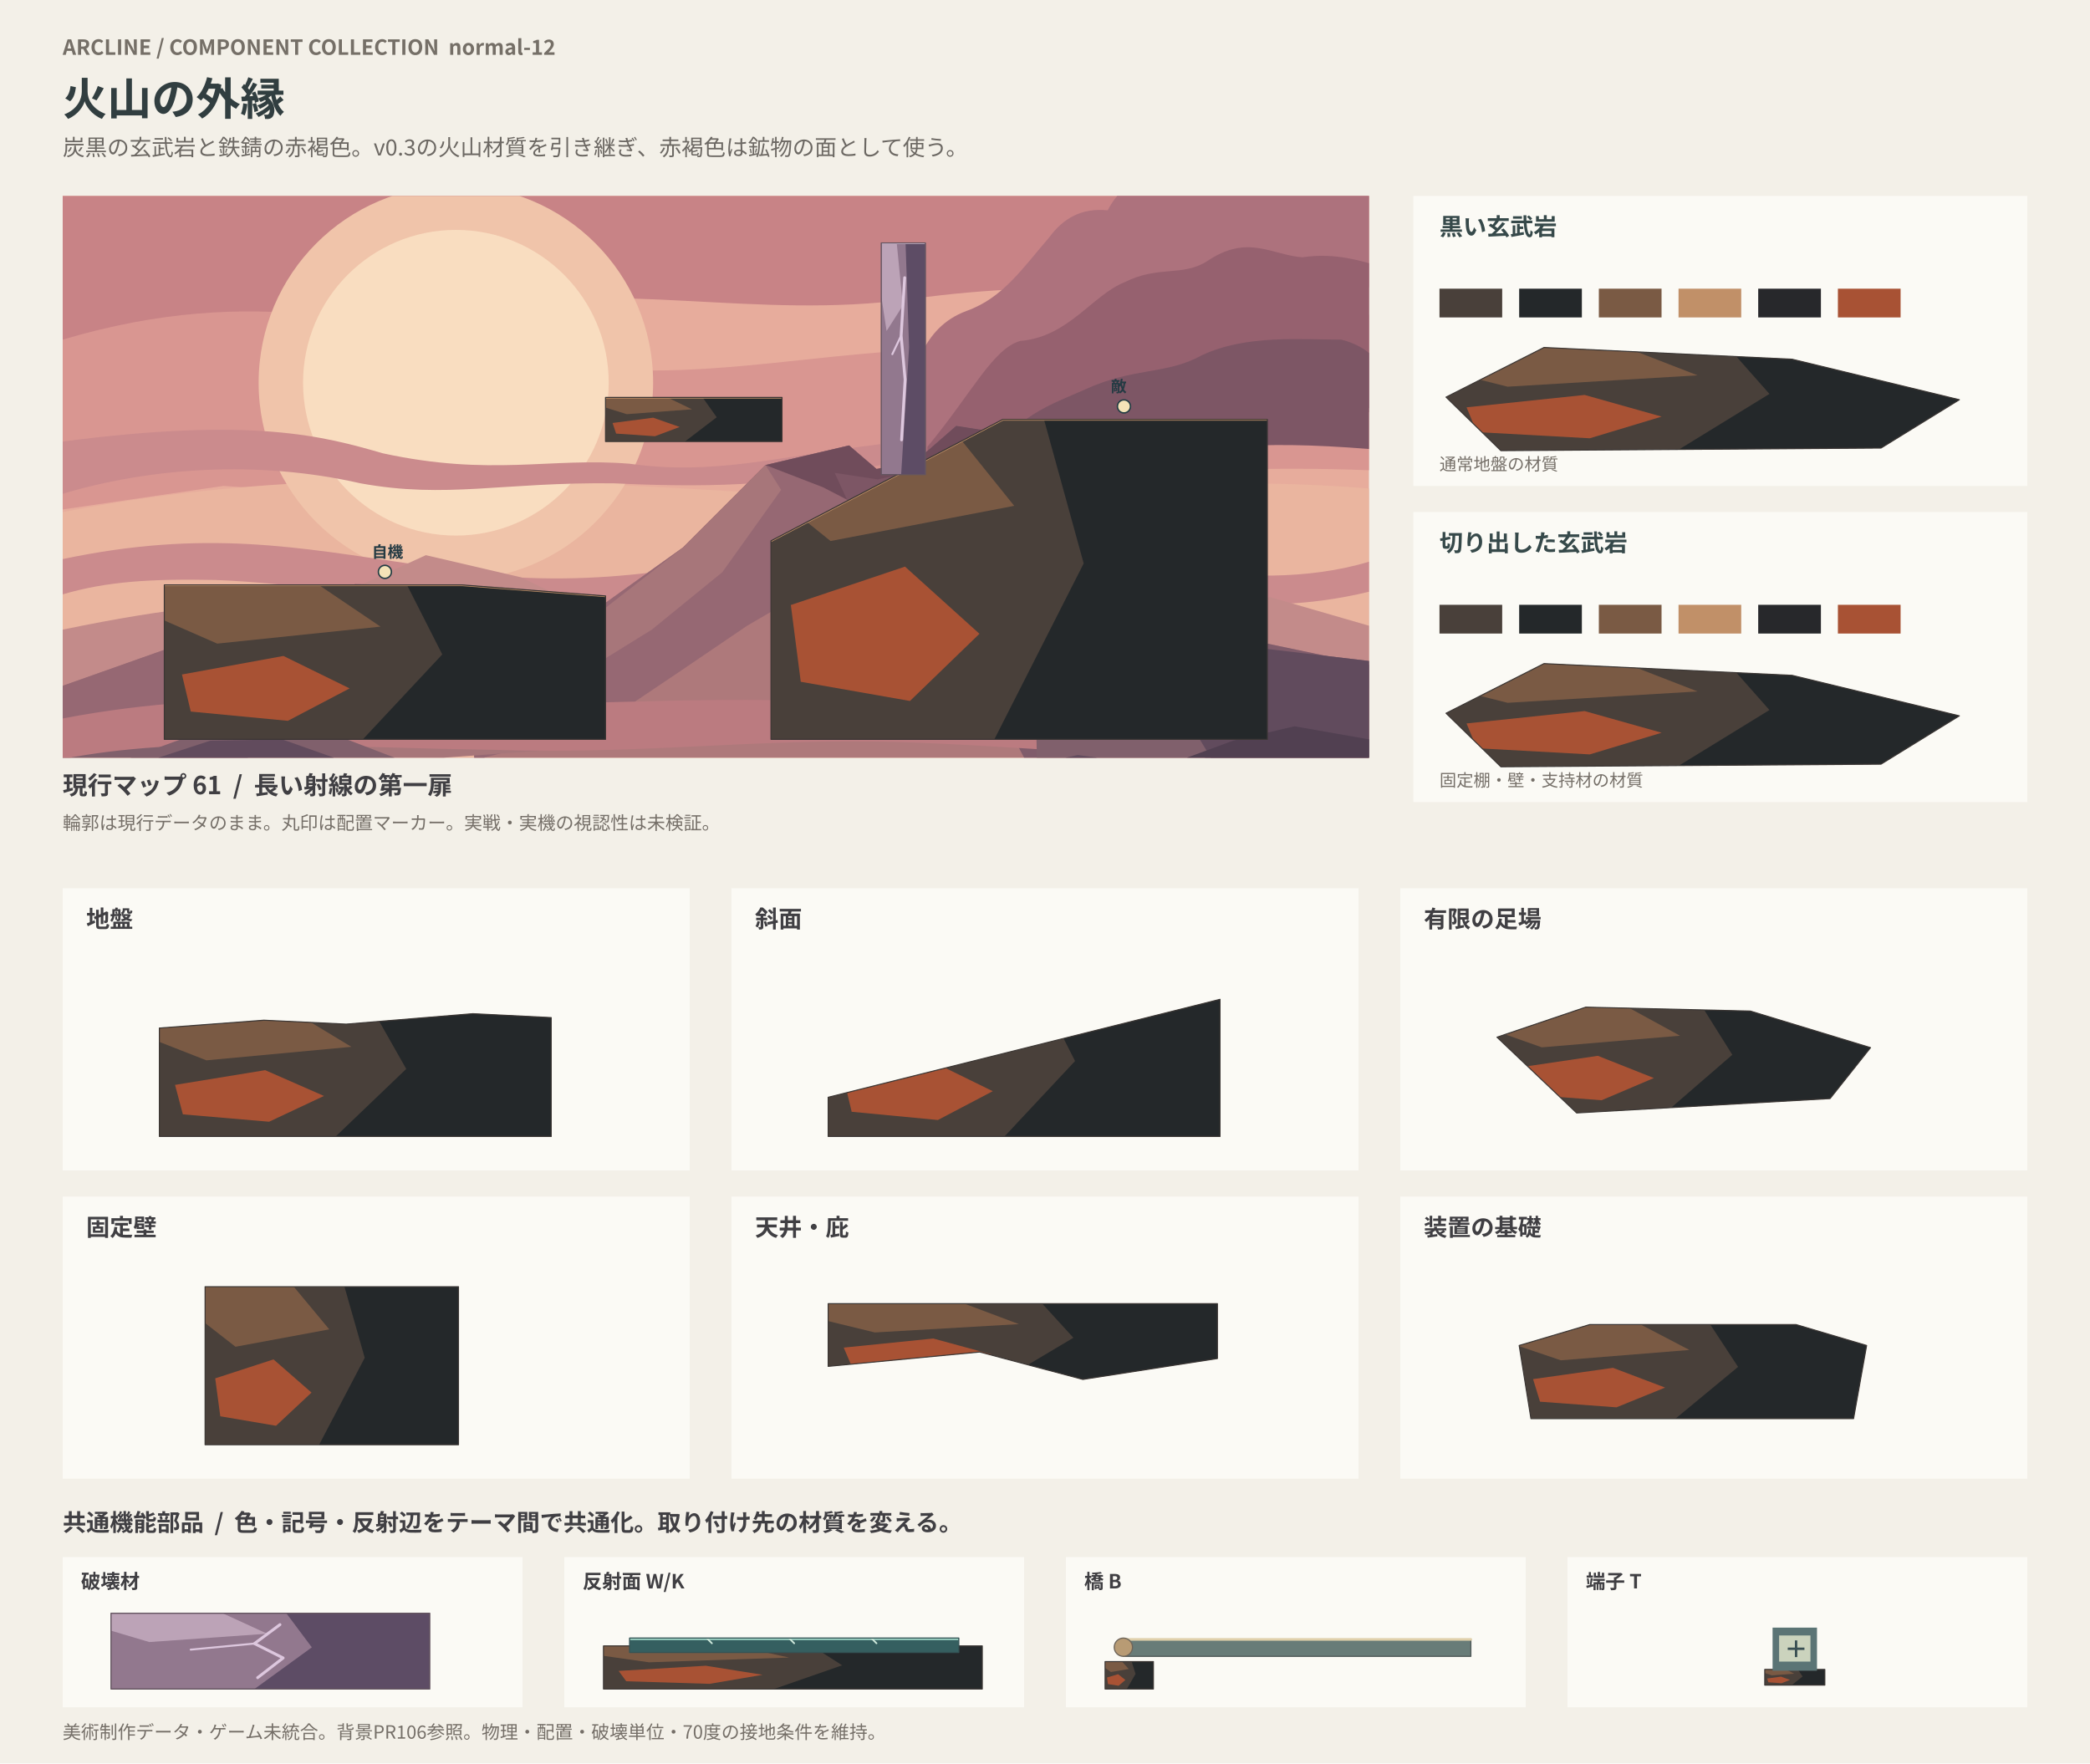
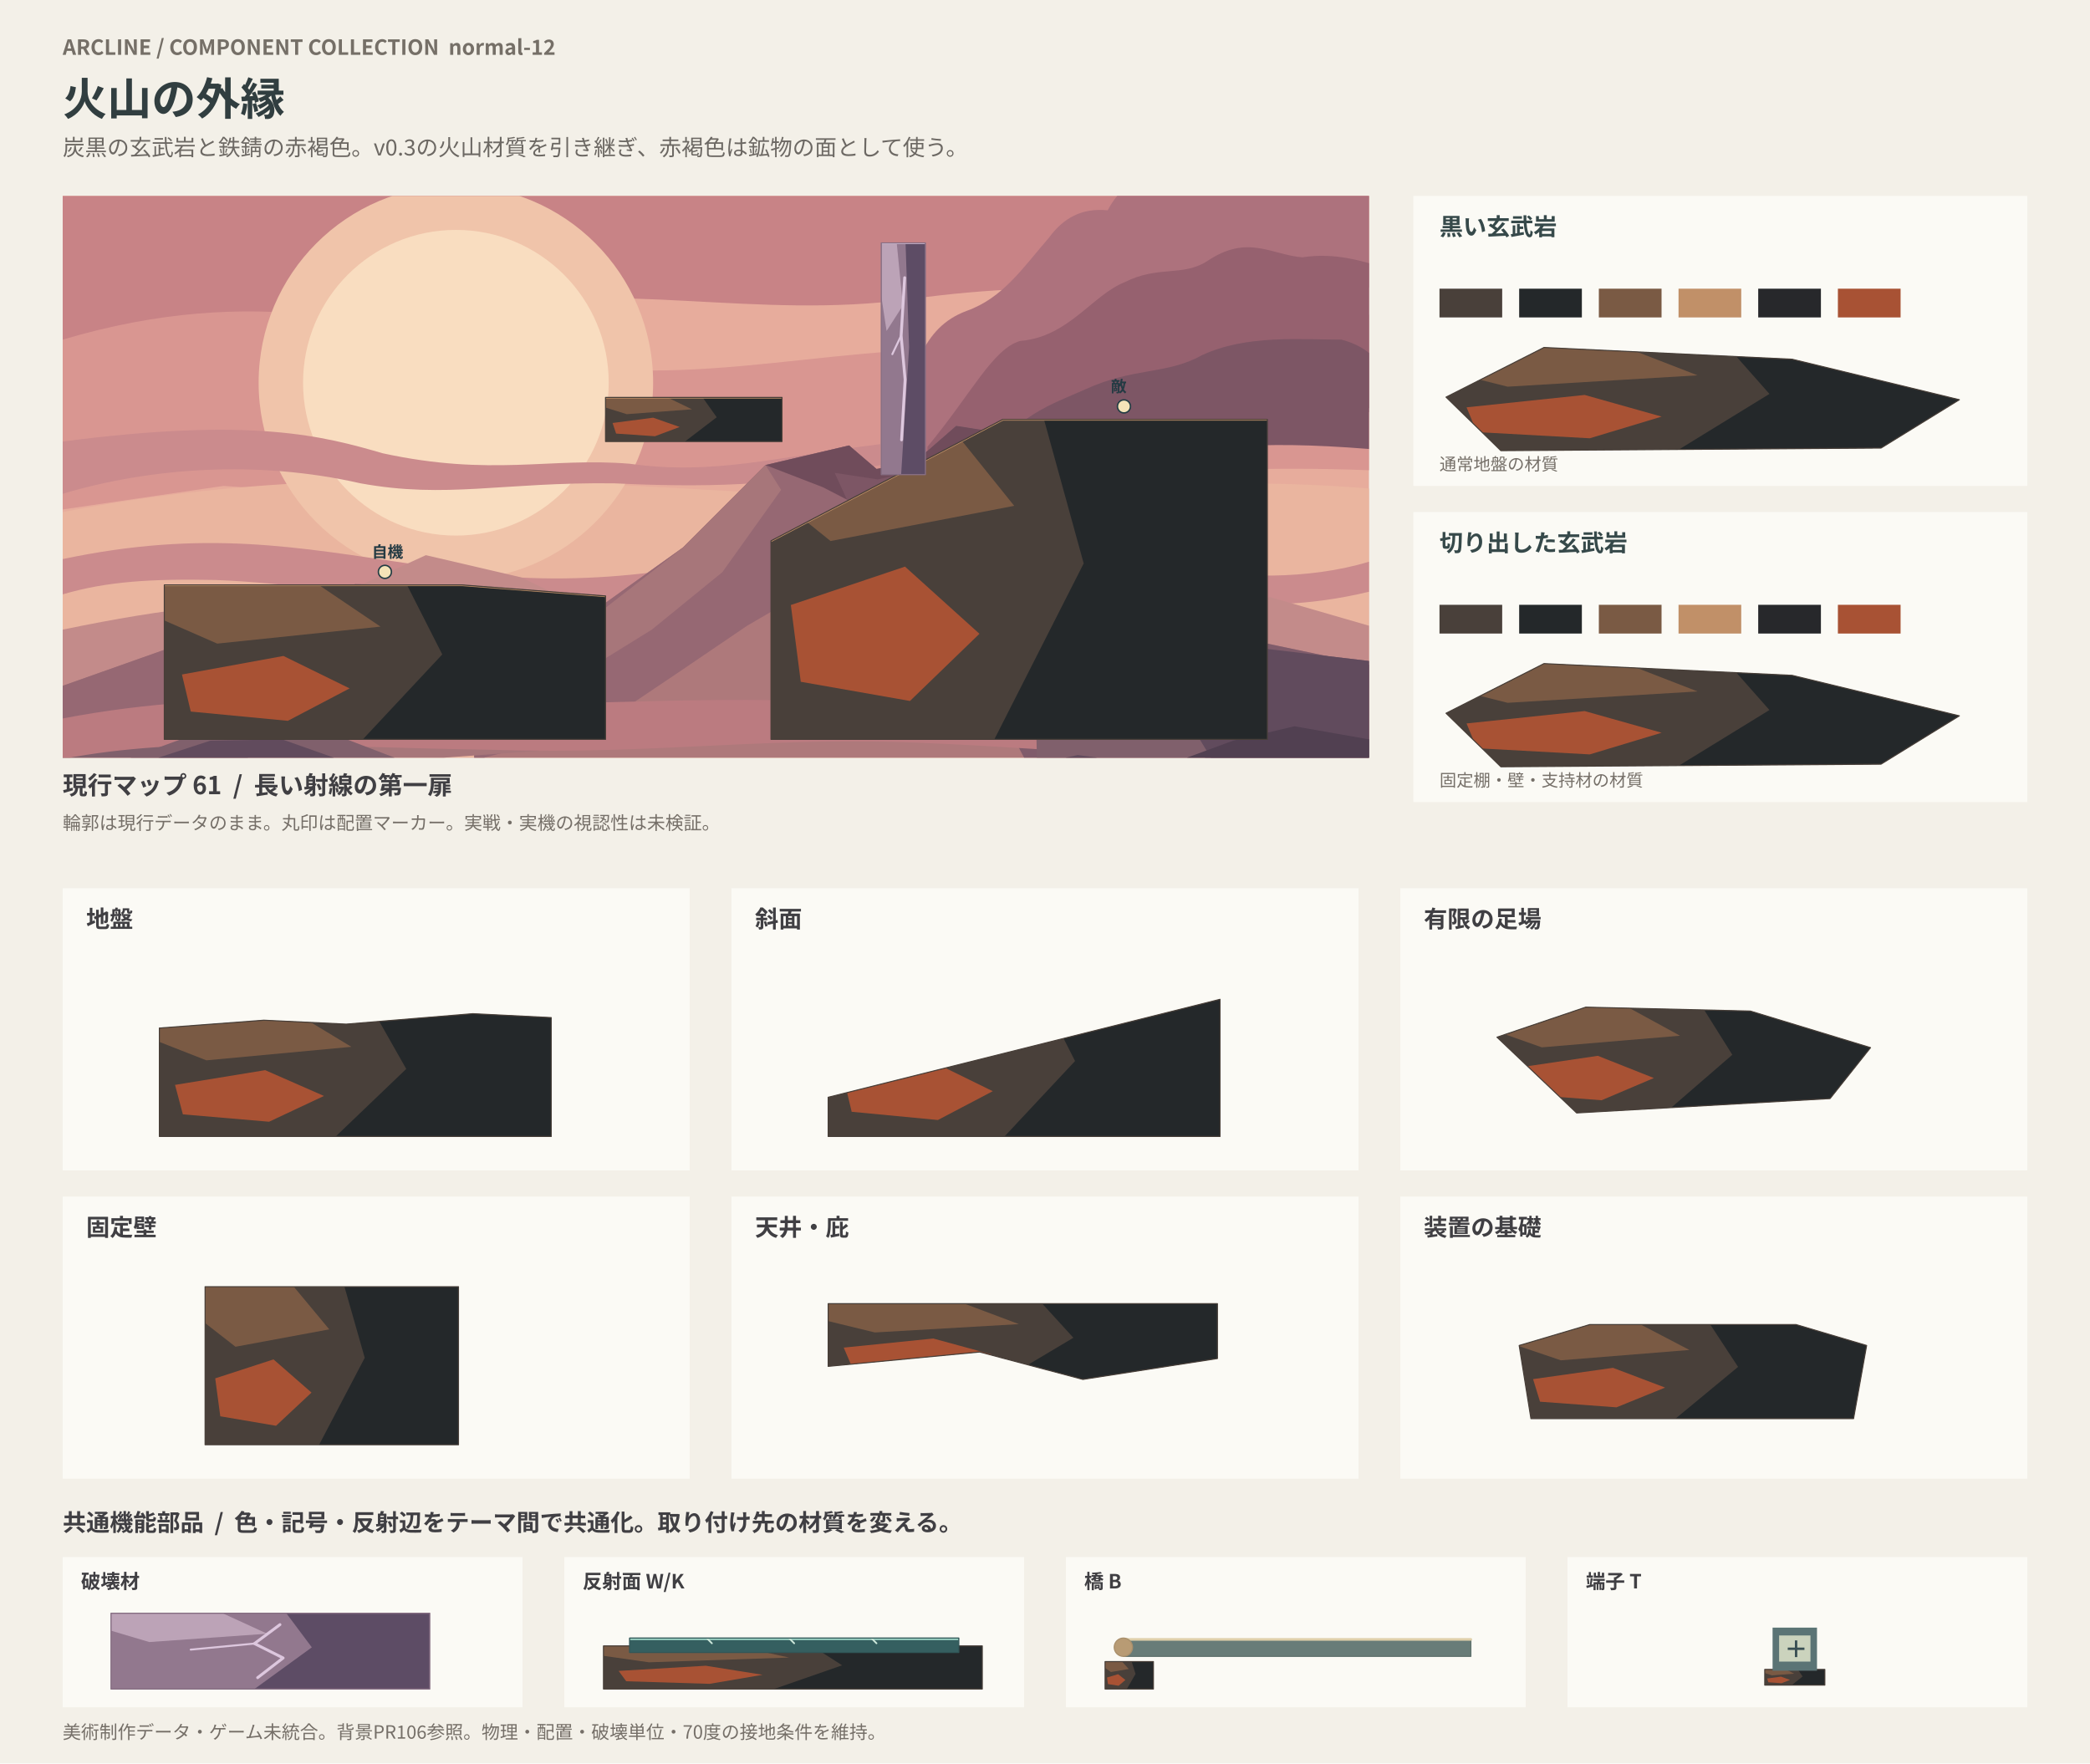
<svg xmlns="http://www.w3.org/2000/svg" width="1600" height="1350" viewBox="0 0 1600 1350">
  <defs>
    <clipPath id="normal_12_clip_1">
      <path d="M0 0 L1000 0 L1000 430 L0 430 Z" />
    </clipPath>
    <clipPath id="normal_12_clip_2">
      <path d="M0 420 L270 420 L400 430 L400 560 L0 560 Z" />
    </clipPath>
    <clipPath id="normal_12_clip_3">
      <path d="M550 380 L760 270 L1000 270 L1000 560 L550 560 Z" />
    </clipPath>
    <clipPath id="normal_12_clip_4">
      <path d="M650 110 L690 110 L690 320 L650 320 Z" />
    </clipPath>
    <clipPath id="normal_12_clip_5">
      <path d="M400 250 L560 250 L560 290 L400 290 Z" />
    </clipPath>
    <clipPath id="normal_12_clip_6">
      <path d="M0 0 L1000 0 L1000 430 L0 430 Z" />
    </clipPath>
    <clipPath id="normal_12_clip_7">
      <path d="M1107 304 L1182 266 L1372 275 L1500 306 L1440 343 L1149 345 Z" />
    </clipPath>
    <clipPath id="normal_12_clip_8">
      <path d="M1107 546 L1182 508 L1372 517 L1500 548 L1440 585 L1149 587 Z" />
    </clipPath>
    <clipPath id="normal_12_clip_9">
      <path d="M0 70 L80 64 L143 67 L240 59 L300 62 L300 153 L0 153 Z" />
    </clipPath>
    <clipPath id="normal_12_clip_10">
      <path d="M0 123 L300 48 L300 153 L0 153 Z" />
    </clipPath>
    <clipPath id="normal_12_clip_11">
      <path d="M0 77 L68 54 L194 57 L286 85 L255 124 L61 135 Z" />
    </clipPath>
    <clipPath id="normal_12_clip_12">
      <path d="M35 32 L229 32 L229 153 L35 153 Z" />
    </clipPath>
    <clipPath id="normal_12_clip_13">
      <path d="M0 45 L298 45 L298 87 L195 103 L116 82 L0 93 Z" />
    </clipPath>
    <clipPath id="normal_12_clip_14">
      <path d="M17 77 L71 61 L229 61 L283 77 L273 133 L26 133 Z" />
    </clipPath>
    <clipPath id="normal_12_clip_15">
      <path d="M85 1235 L329 1235 L329 1293 L85 1293 Z" />
    </clipPath>
    <clipPath id="normal_12_clip_16">
      <path d="M462 1260 L752 1260 L752 1293 L462 1293 Z" />
    </clipPath>
    <clipPath id="normal_12_clip_17">
      <path d="M482 1254 L734 1254 L734 1265 L482 1265 Z" />
    </clipPath>
    <clipPath id="normal_12_clip_18">
      <path d="M846 1272 L883 1272 L883 1293 L846 1293 Z" />
    </clipPath>
    <clipPath id="normal_12_clip_19">
      <path d="M1351 1278 L1397 1278 L1397 1290 L1351 1290 Z" />
    </clipPath>
  </defs>
  <g style="white-space:pre;font-kerning:none;text-autospace:no-autospace" xml:space="preserve" font-family="Noto Sans CJK JP,Arial,sans-serif">
    <path d="M0 0 L1600 0 L1600 1350 L0 1350 Z" fill="#F3F0E8" />
    <text x="48" y="42" font-size="16" font-weight="600" fill="#756F67">ARCLINE / COMPONENT COLLECTION  normal-12</text>
    <text x="48" y="88" font-size="34" font-weight="600" fill="#313E40">火山の外縁</text>
    <text x="48" y="119" font-size="17" font-weight="400" fill="#6C6863">炭黒の玄武岩と鉄錆の赤褐色。v0.3の火山材質を引き継ぎ、赤褐色は鉱物の面として使う。</text>
    <g transform="matrix(1,0,0,1,48,150)">
      <g>
        <g clip-path="url(#normal_12_clip_6)">
          <path d="M0 0 L1000 0 L1000 430 L0 430 Z" fill="#EDEBE3" />
          <g transform="matrix(1,0,0,1,0,0)">
            <g clip-path="url(#normal_12_clip_1)">
              <g transform="matrix(1.0,0,0,1.0,0.0,-55.0)">
                <path d="M0 0 h1000 v540 h-1000 Z" fill="#E7AC9C" />
                <path d="M0 0H1000V125 C855 131 769 117 649 134 C530 150 425 119 312 142 C197 155 82 140 0 168 Z" fill="#C88386" />
                <path d="M0 165 C148 121 249 154 351 178 C484 209 606 161 730 175 C844 188 920 174 1000 146 L1000 265 C852 259 734 279 629 271 C464 259 297 290 123 277 L0 295Z" fill="#D99691" />
                <path d="M0 297 C189 260 370 273 529 282 C682 294 836 265 1000 279 L1000 540 H0Z" fill="#EAB59F" />
                <ellipse cx="301" cy="198" rx="151" ry="151" fill="#F0C4AA" />
                <ellipse cx="301" cy="198" rx="117" ry="117" fill="#F9DDC0" />
                <path d="M0 243 C146 224 200 239 245 252 C328 270 373 255 434 260 C498 269 545 255 626 245 L626 261 C550 278 486 278 422 275 C336 274 294 287 228 275 C149 257 67 263 0 283Z" fill="#CB8B8D" />
                <path d="M0 333 C109 310 180 324 269 337 C380 359 465 343 541 328 C642 307 761 317 849 339 C898 348 954 349 1000 335 V358 C905 381 831 357 764 347 C674 331 592 347 494 365 C350 386 224 353 117 349 C68 348 34 350 0 360Z" fill="#CB8B8D" />
                <path d="M634 237 C652 189 657 156 692 143 C720 133 735 110 755 87 C766 72 780 64 800 66 C818 31 856 36 871 24 C907 12 934 26 945 47 C980 40 996 50 1015 62 L1015 224 C925 202 884 218 817 223 C738 229 697 243 634 272Z" fill="#AD727D" />
                <path d="M662 247 C696 206 712 172 733 166 C770 163 788 131 813 121 C839 108 857 117 876 105 C907 84 925 100 949 102 C974 98 996 105 1015 111 L1015 219 C944 211 901 215 855 228 C780 245 736 263 662 280Z" fill="#96616F" />
                <path d="M700 264 C731 222 756 215 783 203 C820 186 845 192 872 177 C906 161 948 165 979 165 C1002 171 1010 185 1015 195 L1015 250 C927 242 875 245 820 260 C772 274 735 288 700 297Z" fill="#7D5665" />
                <path d="M0 387 C82 370 139 364 195 368 L278 330 L351 347 L433 387 L492 393 L536 431 L0 431Z" fill="#C38B8A" />
                <path d="M542 413 L604 378 L682 385 L755 365 L839 397 L924 362 L1000 384 V453 H542Z" fill="#C38B8A" />
                <path d="M315 436 L405 374 L475 324 L538 261 L602 246 L623 264 L653 258 L684 231 L716 236 L758 278 L830 342 L914 396 L1000 414 L1000 487 L315 487Z" fill="#AE797B" />
                <path d="M315 436 L405 374 L475 324 L538 261 L602 246 L623 264 L628 304 L584 349 L524 384 L471 420 L407 463 L315 487Z" fill="#966873" />
                <path d="M653 258 L684 231 L716 236 L758 278 L830 342 L914 396 L1000 414 L1000 487 L737 487 L702 420 L676 365 L643 327Z" fill="#805C6B" />
                <path d="M538 261 L602 246 L623 264 L653 258 L684 231 L716 236 L692 272 L665 287 L635 281 L611 293 L582 278Z" fill="#704C5B" />
                <path d="M591 267 L624 272 L652 266 L681 252 L664 289 L640 302 L616 300 L602 291Z" fill="#7D5665" />
                <path d="M609 288 L624 289 L644 292 L659 282 L665 284 L652 300 L632 305 L617 299Z" fill="#DE9B82" />
                <path d="M624 289 L643 292 L650 290 L642 300 L632 300Z" fill="#F0B18D" />
                <path d="M407 377 L475 324 L538 261 L550 280 L505 343 L451 387 L388 426Z" fill="#A7767A" />
                <path d="M716 236 L758 278 L830 342 L903 395 L846 380 L789 333 L743 283Z" fill="#966873" />
                <path d="M0 430 L96 396 L174 391 L224 352 L294 354 L336 382 L383 414 L403 477 L0 506Z" fill="#A7767A" />
                <path d="M0 430 L96 396 L174 391 L224 352 L239 380 L203 410 L150 445 L0 473Z" fill="#966873" />
                <path d="M0 474 L139 438 L202 411 L239 380 L294 354 L278 401 L241 444 L190 474 L0 517Z" fill="#80606C" />
                <path d="M0 455 C137 429 232 447 324 445 C466 442 548 436 665 448 C793 461 906 446 1000 432 L1000 473 C876 493 785 479 665 474 C541 468 456 483 330 479 C190 477 94 468 0 486Z" fill="#BB7B80" />
                <path d="M745 449 L833 411 L907 400 L1000 411 V540 H747Z" fill="#80606C" />
                <path d="M835 412 L907 400 L1000 411 V540 H937 L885 495 L862 457Z" fill="#614B5D" />
                <path d="M0 504 L115 462 L207 467 L288 498 L388 540 H0Z" fill="#80606C" />
                <path d="M0 509 L113 472 L168 471 L216 488 L270 540 H0Z" fill="#614B5D" />
                <path d="M622 540 L690 502 L777 483 L852 493 L944 460 L1000 471 V540Z" fill="#614B5D" />
                <path d="M820 500 L896 472 L943 461 L1000 471 V540 H918Z" fill="#514051" />
                <path d="M0 534 C93 528 205 525 310 535 C390 544 516 540 620 532 C767 522 857 540 1000 529 V540 H0Z" fill="#514051" />
              </g>
            </g>
          </g>
          <g transform="matrix(0.8444444,0,0,0.8444444,77.77778,-56.88889)">
            <g>
              <g>
                <g clip-path="url(#normal_12_clip_2)">
                  <path d="M0 420 L270 420 L400 430 L400 560 L0 560 Z" fill="#49403A" />
                  <path d="M220 420 L400 420 L400 560 L180.0 560 L252.0 483.0 Z" fill="#24282A" />
                  <path d="M0 420 L140.0 420 L196.0 457.8 L48.0 473.2 L0 452.2 Z" fill="#7A5A44" />
                  <path d="M16.0 501.2 L108.0 484.4 L168.0 513.8 L112 543.2 L24.0 534.8 Z" fill="#A85234" />
                  <path d="M0 420 L270 420" fill="none" stroke="#C19068" stroke-width="1.8" stroke-linejoin="round" stroke-linecap="round" vector-effect="non-scaling-stroke" />
                  <path d="M270 420 L400 430" fill="none" stroke="#C19068" stroke-width="1.8" stroke-linejoin="round" stroke-linecap="round" vector-effect="non-scaling-stroke" />
                </g>
              </g>
-               <path d="M0 420 L270 420 L400 430 L400 560 L0 560 Z" fill="none" stroke="#3B3634" stroke-width="0.8" stroke-linejoin="round" stroke-linecap="round" vector-effect="non-scaling-stroke" />
+               <path d="M0 420 L270 420 L400 430 L400 560 L0 560 Z" fill="none" stroke="#473E38" stroke-width="0.8" stroke-linejoin="round" stroke-linecap="round" vector-effect="non-scaling-stroke" />
            </g>
            <g>
              <g>
                <g clip-path="url(#normal_12_clip_3)">
                  <path d="M550 380 L760 270 L1000 270 L1000 560 L550 560 Z" fill="#49403A" />
                  <path d="M797.5 270 L1000 270 L1000 560 L752.5 560 L833.5 400.5 Z" fill="#24282A" />
                  <path d="M550 270 L707.5 270 L770.5 348.3 L604.0 380.2 L550 336.7 Z" fill="#7A5A44" />
                  <path d="M568.0 438.2 L671.5 403.4 L739.0 464.3 L676.0 525.2 L577.0 507.8 Z" fill="#A85234" />
                  <path d="M550 380 L760 270" fill="none" stroke="#C19068" stroke-width="1.8" stroke-linejoin="round" stroke-linecap="round" vector-effect="non-scaling-stroke" />
                  <path d="M760 270 L1000 270" fill="none" stroke="#C19068" stroke-width="1.8" stroke-linejoin="round" stroke-linecap="round" vector-effect="non-scaling-stroke" />
                </g>
              </g>
-               <path d="M550 380 L760 270 L1000 270 L1000 560 L550 560 Z" fill="none" stroke="#3B3634" stroke-width="0.8" stroke-linejoin="round" stroke-linecap="round" vector-effect="non-scaling-stroke" />
+               <path d="M550 380 L760 270 L1000 270 L1000 560 L550 560 Z" fill="none" stroke="#473E38" stroke-width="0.8" stroke-linejoin="round" stroke-linecap="round" vector-effect="non-scaling-stroke" />
            </g>
            <g>
              <g>
                <g clip-path="url(#normal_12_clip_4)">
                  <path d="M650 110 L690 110 L690 320 L650 320 Z" fill="#92788E" />
                  <path d="M672.0 110 L690 110 L690 320 L668.0 320 L675.2 204.5 Z" fill="#5D4C65" />
                  <path d="M650 110 L664.0 110 L669.6 166.7 L654.8 189.8 L650 158.3 Z" fill="#BCA3B7" />
                  <path d="M671.2 141.5 L668.0 194.0 L671.6 233.9 L668.4 288.5" fill="none" stroke="#DDC7DE" stroke-width="2.2" stroke-linejoin="round" stroke-linecap="round" vector-effect="non-scaling-stroke" />
                  <path d="M668.0 194.0 L660.0 210.8" fill="none" stroke="#DDC7DE" stroke-width="1.5" stroke-linejoin="round" stroke-linecap="round" vector-effect="non-scaling-stroke" />
                  <path d="M650 110 L690 110" fill="none" stroke="#DDC7DE" stroke-width="1.8" stroke-linejoin="round" stroke-linecap="round" vector-effect="non-scaling-stroke" />
                </g>
              </g>
-               <path d="M650 110 L690 110 L690 320 L650 320 Z" fill="none" stroke="#635460" stroke-width="0.9" stroke-linejoin="round" stroke-linecap="round" vector-effect="non-scaling-stroke" />
+               <path d="M650 110 L690 110 L690 320 L650 320 Z" fill="none" stroke="#866E83" stroke-width="0.9" stroke-linejoin="round" stroke-linecap="round" vector-effect="non-scaling-stroke" />
            </g>
            <g>
              <g>
                <g clip-path="url(#normal_12_clip_5)">
                  <path d="M400 250 L560 250 L560 290 L400 290 Z" fill="#49403A" />
                  <path d="M488.0 250 L560 250 L560 290 L472.0 290 L500.8 268.0 Z" fill="#24282A" />
                  <path d="M400 250 L456.0 250 L478.4 260.8 L419.2 265.2 L400 259.2 Z" fill="#7A5A44" />
                  <path d="M406.4 273.2 L443.2 268.4 L467.2 276.8 L444.8 285.2 L409.6 282.8 Z" fill="#A85234" />
                  <path d="M400 250 L560 250" fill="none" stroke="#C19068" stroke-width="1.8" stroke-linejoin="round" stroke-linecap="round" vector-effect="non-scaling-stroke" />
                </g>
              </g>
-               <path d="M400 250 L560 250 L560 290 L400 290 Z" fill="none" stroke="#3B3634" stroke-width="0.8" stroke-linejoin="round" stroke-linecap="round" vector-effect="non-scaling-stroke" />
+               <path d="M400 250 L560 250 L560 290 L400 290 Z" fill="none" stroke="#473E38" stroke-width="0.8" stroke-linejoin="round" stroke-linecap="round" vector-effect="non-scaling-stroke" />
            </g>
            <ellipse cx="200" cy="408.158" rx="5.921" ry="5.921" fill="#F5E4B8" stroke="#233D44" stroke-width="1.3" stroke-linejoin="round" stroke-linecap="round" />
            <text x="188.158" y="395.132" font-size="14.211" font-weight="600" fill="#243A43">自機</text>
            <ellipse cx="870" cy="258.158" rx="5.921" ry="5.921" fill="#F5E4B8" stroke="#233D44" stroke-width="1.3" stroke-linejoin="round" stroke-linecap="round" />
            <text x="858.158" y="245.132" font-size="14.211" font-weight="600" fill="#243A43">敵</text>
          </g>
        </g>
      </g>
    </g>
    <text x="48" y="608" font-size="19" font-weight="600" fill="#403F43">現行マップ 61  /  長い射線の第一扉</text>
    <text x="48" y="635" font-size="14" font-weight="400" fill="#756F68">輪郭は現行データのまま。丸印は配置マーカー。実戦・実機の視認性は未検証。</text>
    <path d="M1082 150 L1552 150 L1552 372 L1082 372 Z" fill="#FBFAF5" />
    <text x="1102" y="180.0" font-size="18" font-weight="600" fill="#36494A">黒い玄武岩</text>
    <path d="M1102 221 L1150 221 L1150 243 L1102 243 Z" fill="#49403A" />
    <path d="M1163 221 L1211 221 L1211 243 L1163 243 Z" fill="#24282A" />
    <path d="M1224 221 L1272 221 L1272 243 L1224 243 Z" fill="#7A5A44" />
    <path d="M1285 221 L1333 221 L1333 243 L1285 243 Z" fill="#C19068" />
    <path d="M1346 221 L1394 221 L1394 243 L1346 243 Z" fill="#27282B" />
    <path d="M1407 221 L1455 221 L1455 243 L1407 243 Z" fill="#A85234" />
    <g>
      <g>
        <g clip-path="url(#normal_12_clip_7)">
          <path d="M1107 304 L1182 266 L1372 275 L1500 306 L1440 343 L1149 345 Z" fill="#49403A" />
          <path d="M1323.15 266 L1500 266 L1500 345 L1283.85 345 L1354.59 301.55 Z" fill="#24282A" />
          <path d="M1107 266 L1244.55 266 L1299.57 287.33 L1154.16 296.02 L1107 284.17 Z" fill="#7A5A44" />
          <path d="M1122.72 311.82 L1213.11 302.34 L1272.06 318.93 L1217.04 335.52 L1130.58 330.78 Z" fill="#A85234" />
        </g>
      </g>
-       <path d="M1107 304 L1182 266 L1372 275 L1500 306 L1440 343 L1149 345 Z" fill="none" stroke="#3B3634" stroke-width="0.8" stroke-linejoin="round" stroke-linecap="round" />
+       <path d="M1107 304 L1182 266 L1372 275 L1500 306 L1440 343 L1149 345 Z" fill="none" stroke="#473E38" stroke-width="0.8" stroke-linejoin="round" stroke-linecap="round" />
    </g>
    <text x="1102" y="360" font-size="13" font-weight="400" fill="#756F68">通常地盤の材質</text>
    <path d="M1082 392 L1552 392 L1552 614 L1082 614 Z" fill="#FBFAF5" />
    <text x="1102" y="422.0" font-size="18" font-weight="600" fill="#36494A">切り出した玄武岩</text>
    <path d="M1102 463 L1150 463 L1150 485 L1102 485 Z" fill="#49403A" />
    <path d="M1163 463 L1211 463 L1211 485 L1163 485 Z" fill="#24282A" />
    <path d="M1224 463 L1272 463 L1272 485 L1224 485 Z" fill="#7A5A44" />
    <path d="M1285 463 L1333 463 L1333 485 L1285 485 Z" fill="#C19068" />
    <path d="M1346 463 L1394 463 L1394 485 L1346 485 Z" fill="#27282B" />
    <path d="M1407 463 L1455 463 L1455 485 L1407 485 Z" fill="#A85234" />
    <g>
      <g>
        <g clip-path="url(#normal_12_clip_8)">
          <path d="M1107 546 L1182 508 L1372 517 L1500 548 L1440 585 L1149 587 Z" fill="#49403A" />
          <path d="M1323.15 508 L1500 508 L1500 587 L1283.85 587 L1354.59 543.55 Z" fill="#24282A" />
          <path d="M1107 508 L1244.55 508 L1299.57 529.33 L1154.16 538.02 L1107 526.17 Z" fill="#7A5A44" />
          <path d="M1122.72 553.82 L1213.11 544.34 L1272.06 560.93 L1217.04 577.52 L1130.58 572.78 Z" fill="#A85234" />
        </g>
      </g>
-       <path d="M1107 546 L1182 508 L1372 517 L1500 548 L1440 585 L1149 587 Z" fill="none" stroke="#3B3634" stroke-width="0.8" stroke-linejoin="round" stroke-linecap="round" />
+       <path d="M1107 546 L1182 508 L1372 517 L1500 548 L1440 585 L1149 587 Z" fill="none" stroke="#473E38" stroke-width="0.8" stroke-linejoin="round" stroke-linecap="round" />
    </g>
    <text x="1102" y="602" font-size="13" font-weight="400" fill="#756F68">固定棚・壁・支持材の材質</text>
    <path d="M48 680 L528 680 L528 896 L48 896 Z" fill="#FBFAF5" />
    <text x="66" y="710" font-size="18" font-weight="600" fill="#403F43">地盤</text>
    <g transform="matrix(1,0,0,1,122,717)">
      <g>
        <g>
          <g clip-path="url(#normal_12_clip_9)">
            <path d="M0 70 L80 64 L143 67 L240 59 L300 62 L300 153 L0 153 Z" fill="#49403A" />
            <path d="M165.0 59 L300 59 L300 153 L135.0 153 L189.0 101.3 Z" fill="#24282A" />
            <path d="M0 59 L105.0 59 L147.0 84.38 L36.0 94.72 L0 80.62 Z" fill="#7A5A44" />
            <path d="M12.0 113.52 L81.0 102.24 L126.0 121.98 L84 141.72 L18.0 136.08 Z" fill="#A85234" />
          </g>
        </g>
-         <path d="M0 70 L80 64 L143 67 L240 59 L300 62 L300 153 L0 153 Z" fill="none" stroke="#3B3634" stroke-width="0.8" stroke-linejoin="round" stroke-linecap="round" />
+         <path d="M0 70 L80 64 L143 67 L240 59 L300 62 L300 153 L0 153 Z" fill="none" stroke="#473E38" stroke-width="0.8" stroke-linejoin="round" stroke-linecap="round" />
      </g>
    </g>
    <path d="M560 680 L1040 680 L1040 896 L560 896 Z" fill="#FBFAF5" />
    <text x="578" y="710" font-size="18" font-weight="600" fill="#403F43">斜面</text>
    <g transform="matrix(1,0,0,1,634,717)">
      <g>
        <g>
          <g clip-path="url(#normal_12_clip_10)">
            <path d="M0 123 L300 48 L300 153 L0 153 Z" fill="#49403A" />
            <path d="M165.0 48 L300 48 L300 153 L135.0 153 L189.0 95.25 Z" fill="#24282A" />
            <path d="M0 48 L105.0 48 L147.0 76.35 L36.0 87.9 L0 72.15 Z" fill="#7A5A44" />
            <path d="M12.0 108.9 L81.0 96.3 L126.0 118.35 L84 140.4 L18.0 134.1 Z" fill="#A85234" />
          </g>
        </g>
-         <path d="M0 123 L300 48 L300 153 L0 153 Z" fill="none" stroke="#3B3634" stroke-width="0.8" stroke-linejoin="round" stroke-linecap="round" />
+         <path d="M0 123 L300 48 L300 153 L0 153 Z" fill="none" stroke="#473E38" stroke-width="0.8" stroke-linejoin="round" stroke-linecap="round" />
      </g>
    </g>
    <path d="M1072 680 L1552 680 L1552 896 L1072 896 Z" fill="#FBFAF5" />
    <text x="1090" y="710" font-size="18" font-weight="600" fill="#403F43">有限の足場</text>
    <g transform="matrix(1,0,0,1,1146,717)">
      <g>
        <g>
          <g clip-path="url(#normal_12_clip_11)">
            <path d="M0 77 L68 54 L194 57 L286 85 L255 124 L61 135 Z" fill="#49403A" />
            <path d="M157.3 54 L286 54 L286 135 L128.7 135 L180.18 90.45 Z" fill="#24282A" />
            <path d="M0 54 L100.1 54 L140.14 75.87 L34.32 84.78 L0 72.63 Z" fill="#7A5A44" />
            <path d="M11.44 100.98 L77.22 91.26 L120.12 108.27 L80.08 125.28 L17.16 120.42 Z" fill="#A85234" />
          </g>
        </g>
-         <path d="M0 77 L68 54 L194 57 L286 85 L255 124 L61 135 Z" fill="none" stroke="#3B3634" stroke-width="0.8" stroke-linejoin="round" stroke-linecap="round" />
+         <path d="M0 77 L68 54 L194 57 L286 85 L255 124 L61 135 Z" fill="none" stroke="#473E38" stroke-width="0.8" stroke-linejoin="round" stroke-linecap="round" />
      </g>
    </g>
    <path d="M48 916 L528 916 L528 1132 L48 1132 Z" fill="#FBFAF5" />
    <text x="66" y="946" font-size="18" font-weight="600" fill="#403F43">固定壁</text>
    <g transform="matrix(1,0,0,1,122,953)">
      <g>
        <g>
          <g clip-path="url(#normal_12_clip_12)">
            <path d="M35 32 L229 32 L229 153 L35 153 Z" fill="#49403A" />
            <path d="M141.7 32 L229 32 L229 153 L122.3 153 L157.22 86.45 Z" fill="#24282A" />
            <path d="M35 32 L102.9 32 L130.06 64.67 L58.28 77.98 L35 59.83 Z" fill="#7A5A44" />
            <path d="M42.76 102.18 L87.38 87.66 L116.48 113.07 L89.32 138.48 L46.64 131.22 Z" fill="#A85234" />
          </g>
        </g>
-         <path d="M35 32 L229 32 L229 153 L35 153 Z" fill="none" stroke="#3B3634" stroke-width="0.8" stroke-linejoin="round" stroke-linecap="round" />
+         <path d="M35 32 L229 32 L229 153 L35 153 Z" fill="none" stroke="#473E38" stroke-width="0.8" stroke-linejoin="round" stroke-linecap="round" />
      </g>
    </g>
    <path d="M560 916 L1040 916 L1040 1132 L560 1132 Z" fill="#FBFAF5" />
    <text x="578" y="946" font-size="18" font-weight="600" fill="#403F43">天井・庇</text>
    <g transform="matrix(1,0,0,1,634,953)">
      <g>
        <g>
          <g clip-path="url(#normal_12_clip_13)">
            <path d="M0 45 L298 45 L298 87 L195 103 L116 82 L0 93 Z" fill="#49403A" />
            <path d="M163.9 45 L298 45 L298 103 L134.1 103 L187.74 71.1 Z" fill="#24282A" />
            <path d="M0 45 L104.3 45 L146.02 60.66 L35.76 67.04 L0 58.34 Z" fill="#7A5A44" />
            <path d="M11.92 78.64 L80.46 71.68 L125.16 83.86 L83.44 96.04 L17.88 92.56 Z" fill="#A85234" />
          </g>
        </g>
-         <path d="M0 45 L298 45 L298 87 L195 103 L116 82 L0 93 Z" fill="none" stroke="#3B3634" stroke-width="0.8" stroke-linejoin="round" stroke-linecap="round" />
+         <path d="M0 45 L298 45 L298 87 L195 103 L116 82 L0 93 Z" fill="none" stroke="#473E38" stroke-width="0.8" stroke-linejoin="round" stroke-linecap="round" />
      </g>
    </g>
    <path d="M1072 916 L1552 916 L1552 1132 L1072 1132 Z" fill="#FBFAF5" />
    <text x="1090" y="946" font-size="18" font-weight="600" fill="#403F43">装置の基礎</text>
    <g transform="matrix(1,0,0,1,1146,953)">
      <g>
        <g>
          <g clip-path="url(#normal_12_clip_14)">
            <path d="M17 77 L71 61 L229 61 L283 77 L273 133 L26 133 Z" fill="#49403A" />
            <path d="M163.3 61 L283 61 L283 133 L136.7 133 L184.58 93.4 Z" fill="#24282A" />
            <path d="M17 61 L110.1 61 L147.34 80.44 L48.92 88.36 L17 77.56 Z" fill="#7A5A44" />
            <path d="M27.64 102.76 L88.82 94.12 L128.72 109.24 L91.48 124.36 L32.96 120.04 Z" fill="#A85234" />
          </g>
        </g>
-         <path d="M17 77 L71 61 L229 61 L283 77 L273 133 L26 133 Z" fill="none" stroke="#3B3634" stroke-width="0.8" stroke-linejoin="round" stroke-linecap="round" />
+         <path d="M17 77 L71 61 L229 61 L283 77 L273 133 L26 133 Z" fill="none" stroke="#473E38" stroke-width="0.8" stroke-linejoin="round" stroke-linecap="round" />
      </g>
    </g>
    <text x="48" y="1172" font-size="18" font-weight="600" fill="#403F43">共通機能部品  /  色・記号・反射辺をテーマ間で共通化。取り付け先の材質を変える。</text>
    <path d="M48 1192 L400 1192 L400 1307 L48 1307 Z" fill="#FBFAF5" />
    <text x="62" y="1216" font-size="15" font-weight="600" fill="#403F43">破壊材</text>
    <g>
      <g>
        <g clip-path="url(#normal_12_clip_15)">
          <path d="M85 1235 L329 1235 L329 1293 L85 1293 Z" fill="#92788E" />
          <path d="M219.2 1235 L329 1235 L329 1293 L194.8 1293 L238.72 1261.1 Z" fill="#5D4C65" />
          <path d="M85 1235 L170.4 1235 L204.56 1250.66 L114.28 1257.04 L85 1248.34 Z" fill="#BCA3B7" />
          <path d="M214.32 1243.7 L194.8 1258.2 L216.76 1269.22 L197.24 1284.3" fill="none" stroke="#DDC7DE" stroke-width="2.2" stroke-linejoin="round" stroke-linecap="round" />
          <path d="M194.8 1258.2 L146.0 1262.84" fill="none" stroke="#DDC7DE" stroke-width="1.5" stroke-linejoin="round" stroke-linecap="round" />
        </g>
      </g>
-       <path d="M85 1235 L329 1235 L329 1293 L85 1293 Z" fill="none" stroke="#635460" stroke-width="0.9" stroke-linejoin="round" stroke-linecap="round" />
+       <path d="M85 1235 L329 1235 L329 1293 L85 1293 Z" fill="none" stroke="#866E83" stroke-width="0.9" stroke-linejoin="round" stroke-linecap="round" />
    </g>
    <path d="M432 1192 L784 1192 L784 1307 L432 1307 Z" fill="#FBFAF5" />
    <text x="446" y="1216" font-size="15" font-weight="600" fill="#403F43">反射面 W/K</text>
    <g>
      <g>
        <g clip-path="url(#normal_12_clip_16)">
          <path d="M462 1260 L752 1260 L752 1293 L462 1293 Z" fill="#49403A" />
          <path d="M621.5 1260 L752 1260 L752 1293 L592.5 1293 L644.7 1274.85 Z" fill="#24282A" />
          <path d="M462 1260 L563.5 1260 L604.1 1268.91 L496.8 1272.54 L462 1267.59 Z" fill="#7A5A44" />
          <path d="M473.6 1279.14 L540.3 1275.18 L583.8 1282.11 L543.2 1289.04 L479.4 1287.06 Z" fill="#A85234" />
        </g>
      </g>
-       <path d="M462 1260 L752 1260 L752 1293 L462 1293 Z" fill="none" stroke="#3B3634" stroke-width="0.8" stroke-linejoin="round" stroke-linecap="round" />
+       <path d="M462 1260 L752 1260 L752 1293 L462 1293 Z" fill="none" stroke="#473E38" stroke-width="0.8" stroke-linejoin="round" stroke-linecap="round" />
    </g>
    <g>
      <g>
        <g clip-path="url(#normal_12_clip_17)">
          <path d="M482 1254 L734 1254 L734 1265 L482 1265 Z" fill="#355F60" />
          <path d="M482 1254 L734 1254" fill="none" stroke="#A5DDCD" stroke-width="3" stroke-linejoin="round" stroke-linecap="round" />
          <path d="M541.0 1254.0 L545.0 1258.0" fill="none" stroke="#CDE7DA" stroke-width="1.3" stroke-linejoin="round" stroke-linecap="round" />
          <path d="M604.0 1254.0 L608.0 1258.0" fill="none" stroke="#CDE7DA" stroke-width="1.3" stroke-linejoin="round" stroke-linecap="round" />
          <path d="M667.0 1254.0 L671.0 1258.0" fill="none" stroke="#CDE7DA" stroke-width="1.3" stroke-linejoin="round" stroke-linecap="round" />
        </g>
      </g>
-       <path d="M482 1254 L734 1254 L734 1265 L482 1265 Z" fill="none" stroke="#345456" stroke-width="0.9" stroke-linejoin="round" stroke-linecap="round" />
+       <path d="M482 1254 L734 1254 L734 1265 L482 1265 Z" fill="none" stroke="#315758" stroke-width="0.9" stroke-linejoin="round" stroke-linecap="round" />
    </g>
    <path d="M816 1192 L1168 1192 L1168 1307 L816 1307 Z" fill="#FBFAF5" />
    <text x="830" y="1216" font-size="15" font-weight="600" fill="#403F43">橋 B</text>
    <g>
      <g>
        <g clip-path="url(#normal_12_clip_18)">
          <path d="M846 1272 L883 1272 L883 1293 L846 1293 Z" fill="#49403A" />
          <path d="M866.35 1272 L883 1272 L883 1293 L862.65 1293 L869.31 1281.45 Z" fill="#24282A" />
          <path d="M846 1272 L858.95 1272 L864.13 1277.67 L850.44 1279.98 L846 1276.83 Z" fill="#7A5A44" />
          <path d="M847.48 1284.18 L855.99 1281.66 L861.54 1286.07 L856.36 1290.48 L848.22 1289.22 Z" fill="#A85234" />
        </g>
      </g>
-       <path d="M846 1272 L883 1272 L883 1293 L846 1293 Z" fill="none" stroke="#3B3634" stroke-width="0.8" stroke-linejoin="round" stroke-linecap="round" />
-     </g>
-     <g>
-       <path d="M860 1255 L1126 1255 L1126 1268 L860 1268 Z" fill="#687C78" stroke="#515A5A" stroke-width="0.9" stroke-linejoin="round" stroke-linecap="round" />
+       <path d="M846 1272 L883 1272 L883 1293 L846 1293 Z" fill="none" stroke="#473E38" stroke-width="0.8" stroke-linejoin="round" stroke-linecap="round" />
+     </g>
+     <g>
+       <path d="M860 1255 L1126 1255 L1126 1268 L860 1268 Z" fill="#687C78" stroke="#60726E" stroke-width="0.9" stroke-linejoin="round" stroke-linecap="round" />
      <path d="M860 1255 L1126 1255" fill="none" stroke="#E0D0AB" stroke-width="2" stroke-linejoin="round" stroke-linecap="round" />
-       <ellipse cx="860" cy="1261" rx="7" ry="7" fill="#B89B74" stroke="#6D6459" stroke-width="0.9" stroke-linejoin="round" stroke-linecap="round" />
+       <ellipse cx="860" cy="1261" rx="7" ry="7" fill="#B89B74" stroke="#A98F6B" stroke-width="0.9" stroke-linejoin="round" stroke-linecap="round" />
    </g>
    <path d="M1200 1192 L1552 1192 L1552 1307 L1200 1307 Z" fill="#FBFAF5" />
    <text x="1214" y="1216" font-size="15" font-weight="600" fill="#403F43">端子 T</text>
    <g>
      <g>
        <g>
          <g clip-path="url(#normal_12_clip_19)">
            <path d="M1351 1278 L1397 1278 L1397 1290 L1351 1290 Z" fill="#49403A" />
            <path d="M1376.3 1278 L1397 1278 L1397 1290 L1371.7 1290 L1379.98 1283.4 Z" fill="#24282A" />
            <path d="M1351 1278 L1367.1 1278 L1373.54 1281.24 L1356.52 1282.56 L1351 1280.76 Z" fill="#7A5A44" />
            <path d="M1352.84 1284.96 L1363.42 1283.52 L1370.32 1286.04 L1363.88 1288.56 L1353.76 1287.84 Z" fill="#A85234" />
          </g>
        </g>
-         <path d="M1351 1278 L1397 1278 L1397 1290 L1351 1290 Z" fill="none" stroke="#3B3634" stroke-width="0.8" stroke-linejoin="round" stroke-linecap="round" />
+         <path d="M1351 1278 L1397 1278 L1397 1290 L1351 1290 Z" fill="none" stroke="#473E38" stroke-width="0.8" stroke-linejoin="round" stroke-linecap="round" />
      </g>
      <path d="M1357 1246 L1391 1246 L1391 1279 L1357 1279 Z" fill="#5B7475" />
      <path d="M1362 1252 L1386 1252 L1386 1272 L1362 1272 Z" fill="#CBD3BD" />
      <text x="1366" y="1269" font-size="18" font-weight="600" fill="#394F53">＋</text>
    </g>
    <text x="48" y="1331" font-size="14" font-weight="400" fill="#756F68">美術制作データ・ゲーム未統合。背景PR106参照。物理・配置・破壊単位・70度の接地条件を維持。</text>
  </g>
</svg>
